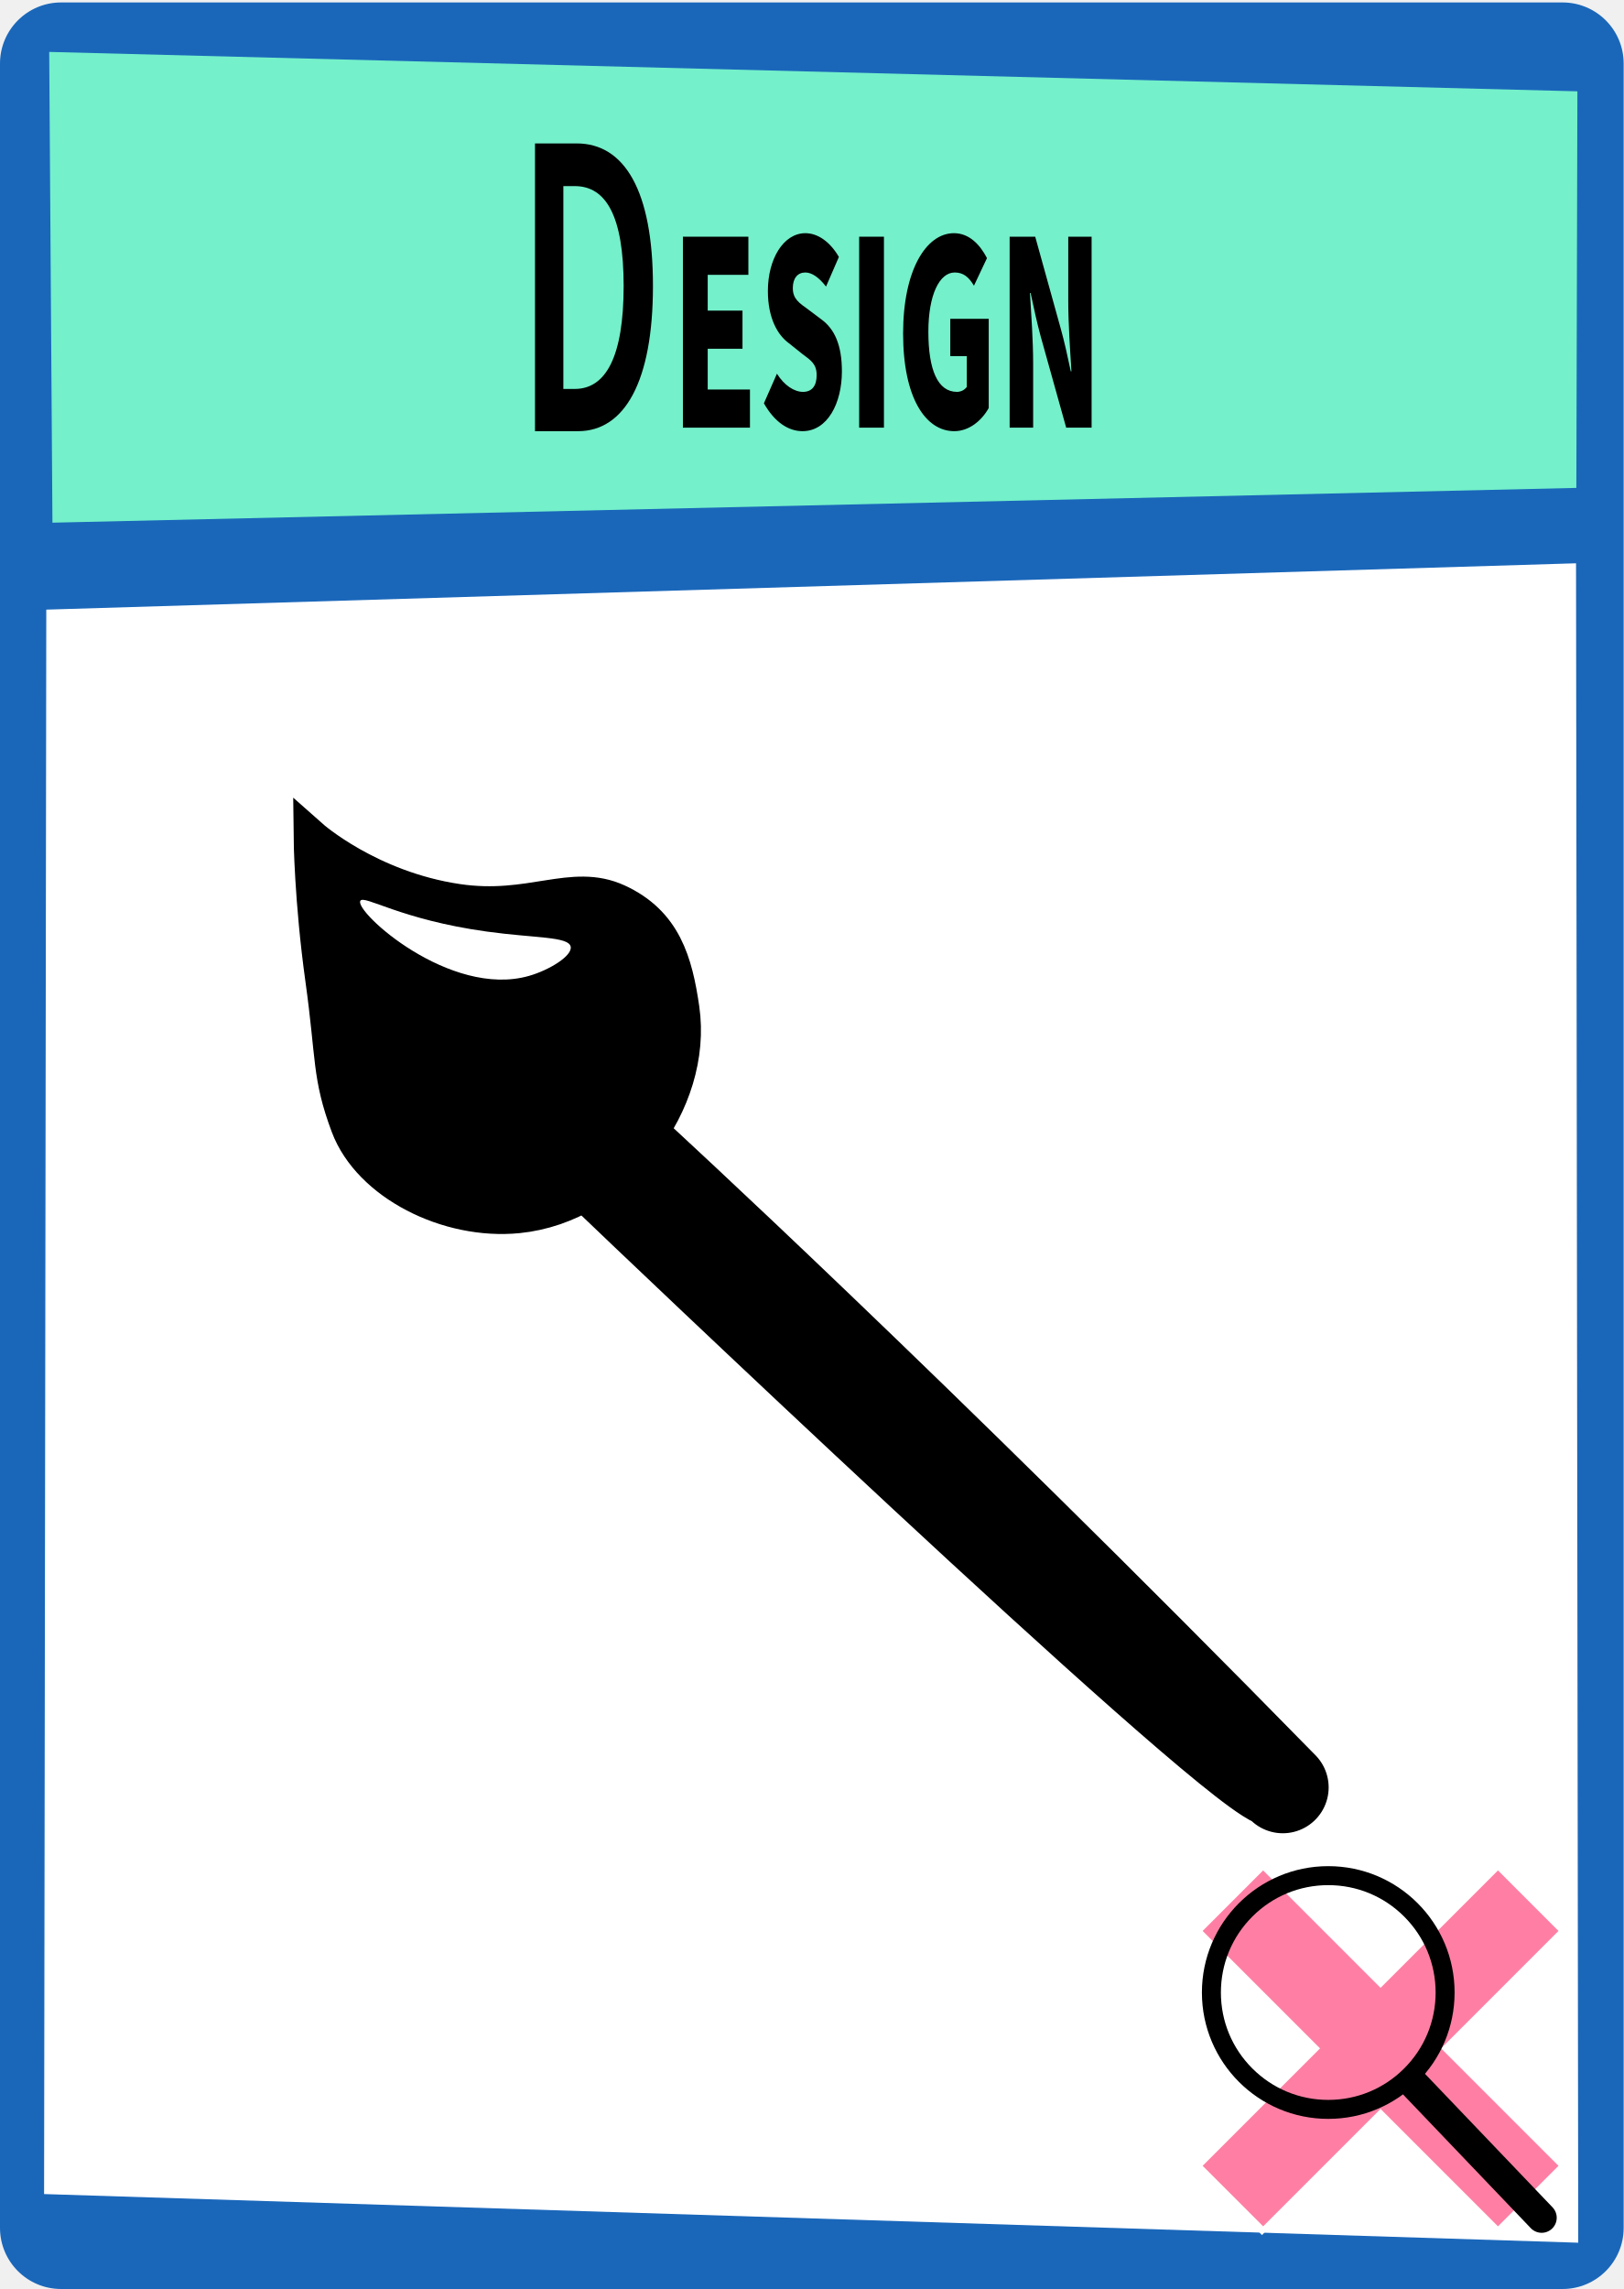
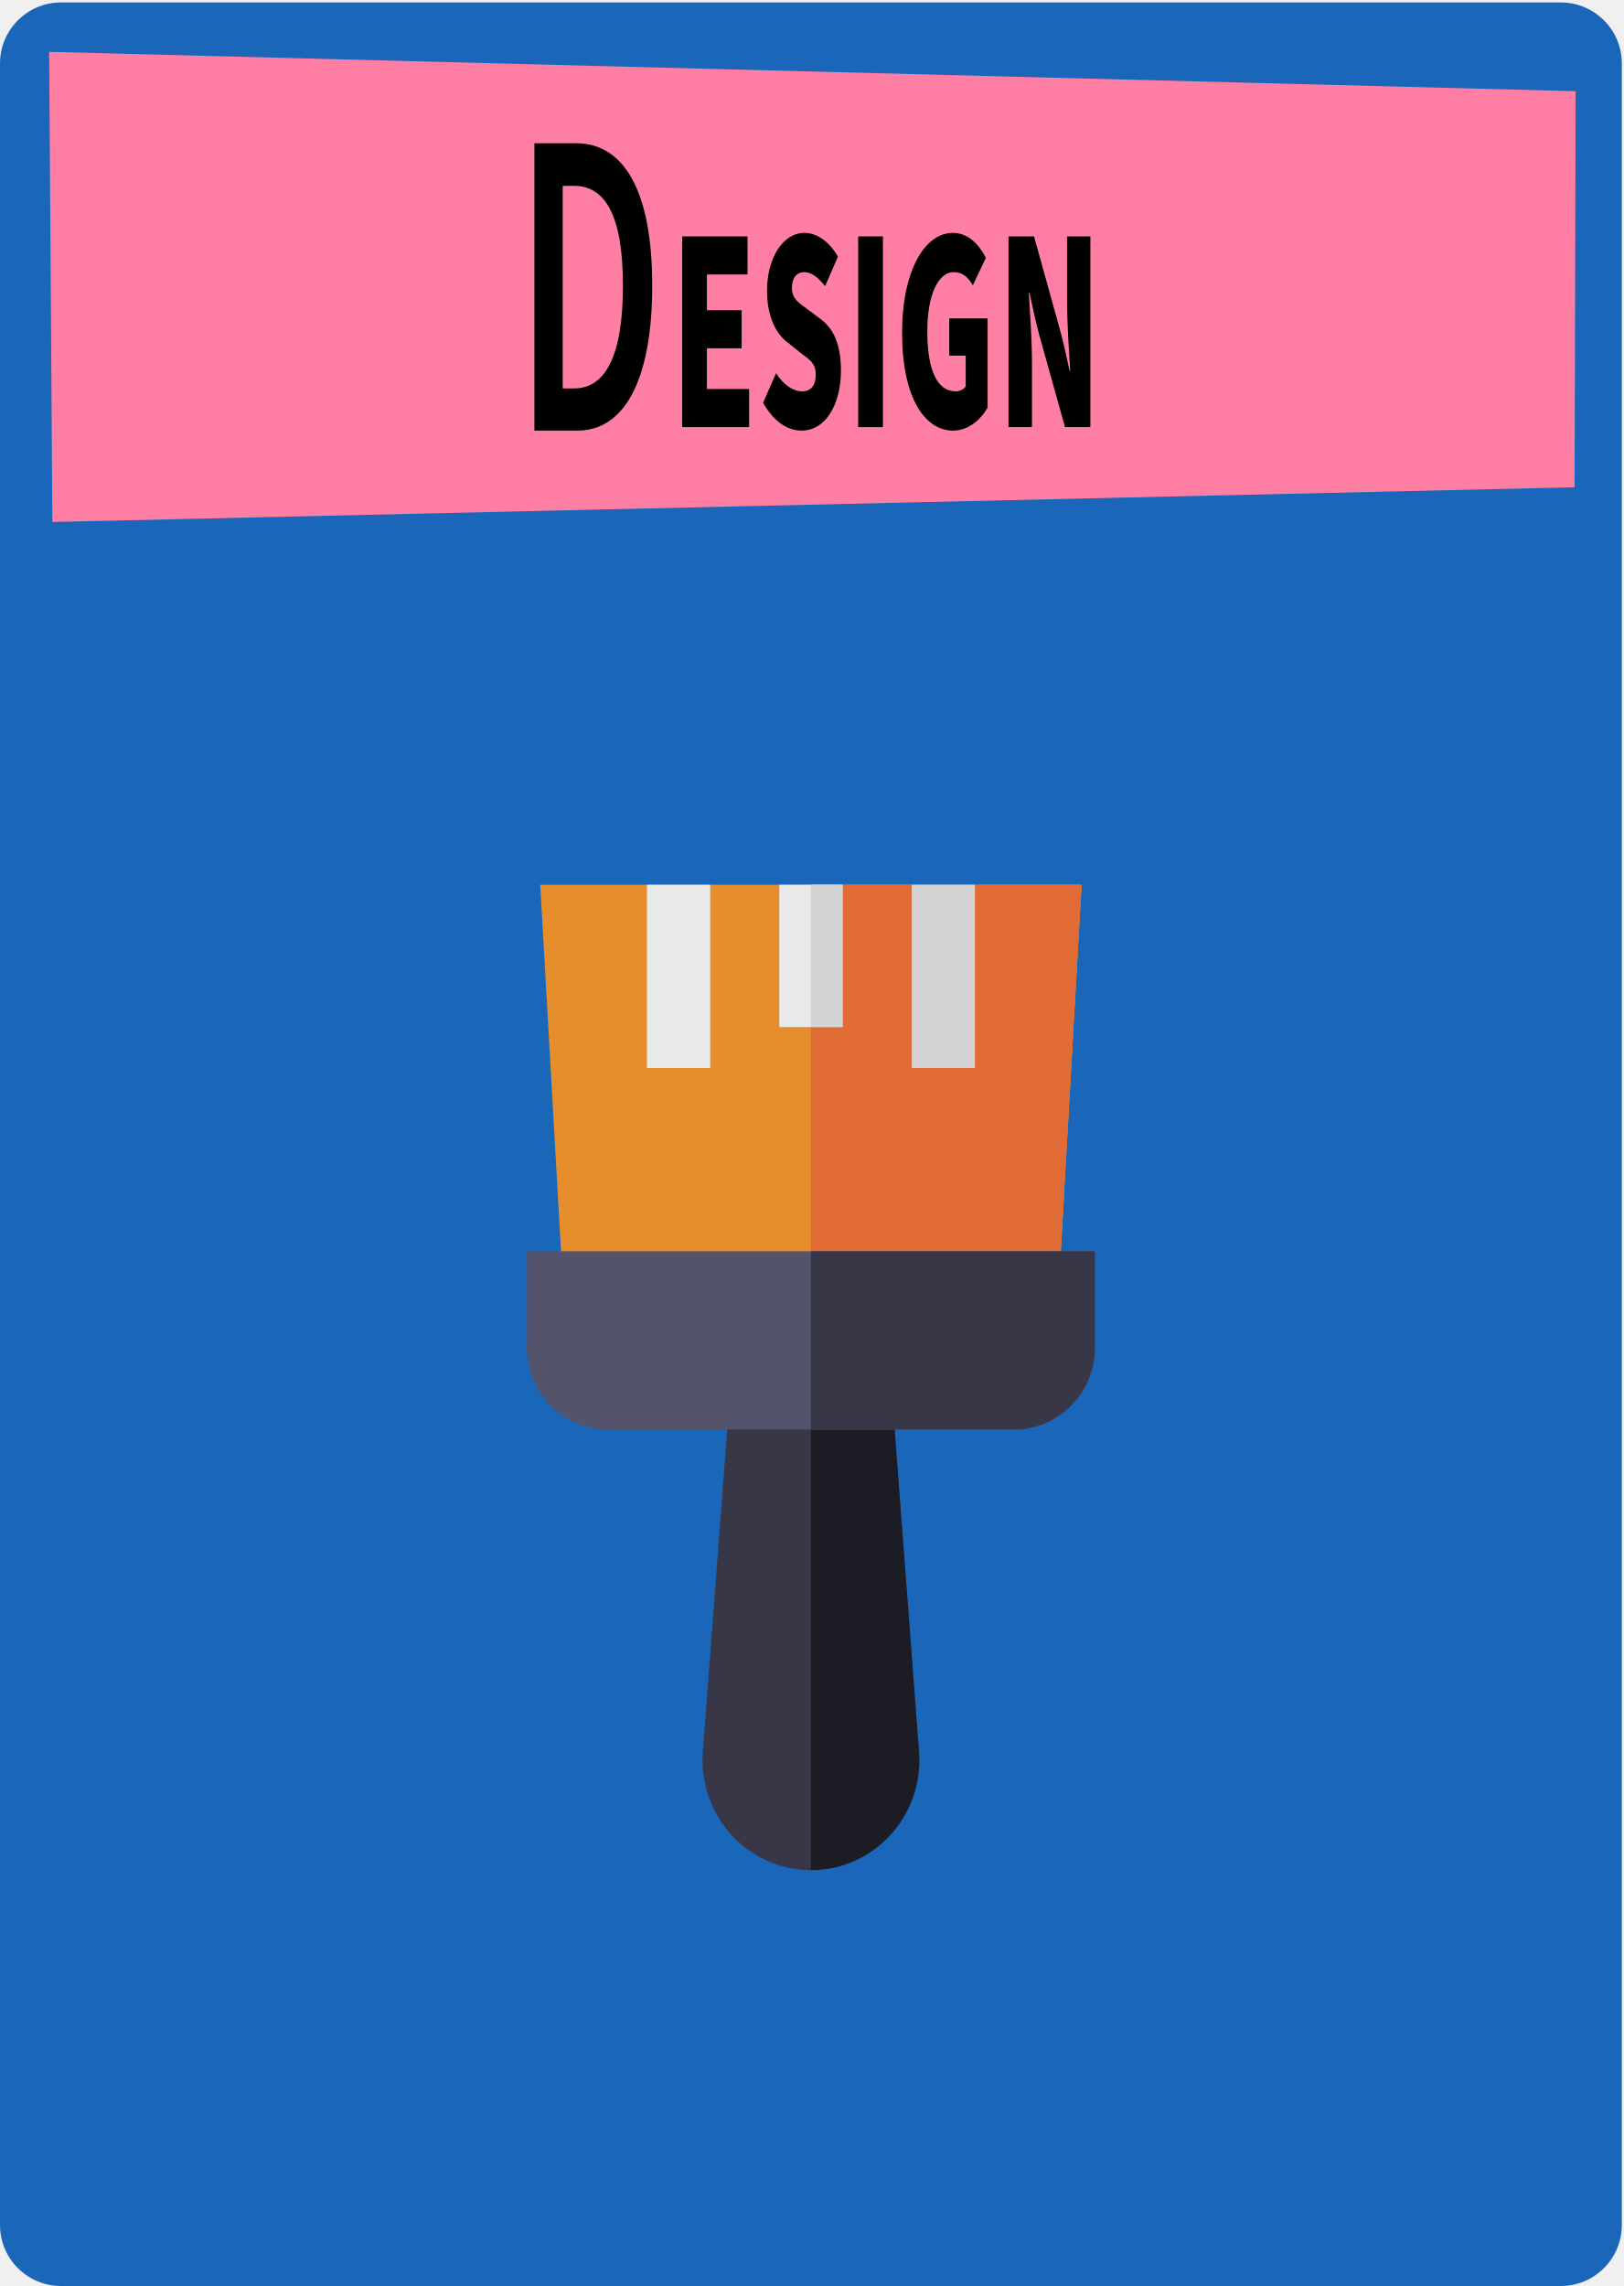
- <svg xmlns="http://www.w3.org/2000/svg" xmlns:ns1="http://www.openswatchbook.org/uri/2009/osb" width="105mm" height="148mm" viewBox="0 0 372.047 524.409" id="svg2" version="1.1">
+ <svg xmlns="http://www.w3.org/2000/svg" xmlns:ns1="http://www.openswatchbook.org/uri/2009/osb" width="105.1mm" height="148mm" viewBox="0 0 372.402 524.409" id="svg2" version="1.1">
  <defs id="defs4">
    <linearGradient id="linearGradient5773" ns1:paint="solid">
      <stop style="stop-color:#e4ffff;stop-opacity:1;" offset="0" id="stop5775" />
    </linearGradient>
  </defs>
  <g id="layer2" style="display:inline" transform="translate(-2.020939,-531.9927)">
    <rect style="fill:#1a67ba;fill-opacity:1;fill-rule:evenodd;stroke:none;stroke-width:1.001px;stroke-linecap:butt;stroke-linejoin:miter;stroke-opacity:1" id="rect3336-3" width="372.043" height="523.848" x="2.021" y="532.554" ry="14" rx="14" />
  </g>
-   <g id="layer22">
-     <path style="opacity:1;fill:#ffffff;fill-opacity:1;fill-rule:evenodd;stroke:none;stroke-width:3.543;stroke-linejoin:round;stroke-miterlimit:4;stroke-dasharray:none;stroke-opacity:1" d="M 10.607,139.665 361.13,129.051 361.635,513.803 10.102,502.658 Z" id="rect5618" />
-   </g>
+   <g id="layer22" />
  <g id="layer3">
-     <path style="opacity:1;fill:#74f0ca;fill-opacity:1;fill-rule:evenodd;stroke:none;stroke-width:3.543;stroke-linejoin:round;stroke-miterlimit:4;stroke-dasharray:none;stroke-opacity:1" d="M 11.275,11.896 361.443,20.921 361.202,111.778 12.015,119.745 Z" id="rect4272" />
+     <path style="opacity:1;fill:#ff7fa4;fill-opacity:1;fill-rule:evenodd;stroke:none;stroke-width:3.543;stroke-linejoin:round;stroke-miterlimit:4;stroke-dasharray:none;stroke-opacity:1" d="M 11.275,11.896 361.443,20.921 361.202,111.778 12.015,119.745 Z" id="rect4272" />
  </g>
  <g id="layer11" style="display:inline">
-     <g id="g4314" transform="translate(-9.428576,422.6429)" style="stroke:#ffffff;stroke-opacity:1">
-       <rect transform="matrix(0.7071068,-0.7071068,0.7071068,0.7071068,0,0)" y="253.529" x="149.139" height="19.608" width="95.708" id="rect4279" style="opacity:1;fill:none;fill-opacity:1;fill-rule:evenodd;stroke:#ffffff;stroke-width:2.446;stroke-miterlimit:4;stroke-dasharray:none;stroke-opacity:1" />
-       <rect transform="matrix(-0.7071068,-0.7071068,0.7071068,-0.7071068,0,0)" y="187.189" x="-311.187" height="19.608" width="95.708" id="rect4279-5" style="opacity:1;fill:none;fill-opacity:1;fill-rule:evenodd;stroke:#ffffff;stroke-width:2.446;stroke-miterlimit:4;stroke-dasharray:none;stroke-opacity:1" />
-     </g>
-     <g id="g4318" style="fill:#ff7fa4;fill-opacity:1;stroke:none" transform="translate(-195.3003,361.5602)">
-       <rect transform="matrix(0.7071068,-0.7071068,0.7071068,0.7071068,0,0)" y="428.152" x="237.761" height="19.608" width="95.708" id="rect4279-3" style="opacity:1;fill:#ff7fa4;fill-opacity:1;fill-rule:evenodd;stroke:none;stroke-width:2.446;stroke-miterlimit:4;stroke-dasharray:none;stroke-opacity:1" />
-       <rect transform="matrix(-0.7071068,-0.7071068,0.7071068,-0.7071068,0,0)" y="275.811" x="-485.81" height="19.608" width="95.708" id="rect4279-5-5" style="opacity:1;fill:#ff7fa4;fill-opacity:1;fill-rule:evenodd;stroke:none;stroke-width:2.446;stroke-miterlimit:4;stroke-dasharray:none;stroke-opacity:1" />
-     </g>
    <text xml:space="preserve" style="font-style:normal;font-weight:normal;line-height:0%;font-family:sans-serif;letter-spacing:0px;word-spacing:0px;fill:#000000;fill-opacity:1;stroke:none;stroke-width:1px;stroke-linecap:butt;stroke-linejoin:miter;stroke-opacity:1" x="-309.107" y="23.879" id="text4218">
      <tspan id="tspan4220" x="-309.107" y="23.879" style="font-size:40px;line-height:1.25"> </tspan>
    </text>
  </g>
  <g id="layer18" style="display:inline">
-     <g style="display:inline" id="g4253-7-8" transform="matrix(0.91,0,0,1.68,500.0852,-48.93221)">
-       <g id="g4421" transform="translate(1.766249,107.0801)">
+     <g transform="translate(-3.9805745e-8,45)" id="g983">
+       <path id="path2" d="m 204.905,278.832 h -37.767 l -5.901,77.867 c -1.177,14.71 10.257,27.308 24.785,27.308 v 0 c 14.528,0 25.962,-12.598 24.785,-27.308 z" style="fill:#373748;stroke-width:0.438" />
+       <path id="path4" d="m 204.905,278.832 h -18.884 c 0,0 0,88.739 0,105.175 v 0 c 14.528,0 25.962,-12.598 24.785,-27.308 z" style="fill:#1c1c24;stroke-width:0.438" />
+       <polygon id="polygon6" points="387.218,202.495 398.884,0 113.116,0 124.782,202.495 " style="fill:#e68d2c" transform="matrix(0.4345867,0,0,0.4414852,74.76704,157.9673)" />
+       <polygon id="polygon8" points="387.218,202.495 398.884,0 256,0 256,202.495 " style="fill:#e06b34" transform="matrix(0.4345867,0,0,0.4414852,74.76704,157.9673)" />
+       <rect id="rect10" height="42.034" width="14.511" style="fill:#e9e9e9;stroke-width:0.438" x="148.408" y="157.967" />
+       <rect id="rect12" height="42.034" width="14.511" style="fill:#d4d4d4;stroke-width:0.438" x="209.123" y="157.967" />
+       <rect id="rect14" height="32.638" width="14.511" style="fill:#e9e9e9;stroke-width:0.438" x="178.765" y="157.967" />
+       <rect id="rect16" height="32.638" width="7.256" style="fill:#d4d4d4;stroke-width:0.438" x="186.021" y="157.967" />
+       <path id="path18" d="M 232.65,282.934 H 139.393 c -10.234,0 -18.529,-8.428 -18.529,-18.823 v -22.073 h 130.315 v 22.073 c 0,10.396 -8.295,18.823 -18.529,18.823 z" style="fill:#53536c;stroke-width:0.438" />
+       <path id="path20" d="m 232.65,282.934 h -46.629 v -40.896 h 65.158 v 22.073 c 0,10.396 -8.295,18.823 -18.529,18.823 z" style="fill:#373748;fill-opacity:1;stroke-width:0.438" />
+     </g>
+     <g transform="matrix(0.4595984,0,0,0.4890052,68.36405,148.5923)" id="g22" />
+     <g transform="matrix(0.4595984,0,0,0.4890052,68.36405,148.5923)" id="g24" />
+     <g transform="matrix(0.4595984,0,0,0.4890052,68.36405,148.5923)" id="g26" />
+     <g transform="matrix(0.4595984,0,0,0.4890052,68.36405,148.5923)" id="g28" />
+     <g transform="matrix(0.4595984,0,0,0.4890052,68.36405,148.5923)" id="g30" />
+     <g transform="matrix(0.4595984,0,0,0.4890052,68.36405,148.5923)" id="g32" />
+     <g transform="matrix(0.4595984,0,0,0.4890052,68.36405,148.5923)" id="g34" />
+     <g transform="matrix(0.4595984,0,0,0.4890052,68.36405,148.5923)" id="g36" />
+     <g transform="matrix(0.4595984,0,0,0.4890052,68.36405,148.5923)" id="g38" />
+     <g transform="matrix(0.4595984,0,0,0.4890052,68.36405,148.5923)" id="g40" />
+     <g transform="matrix(0.4595984,0,0,0.4890052,68.36405,148.5923)" id="g42" />
+     <g transform="matrix(0.4595984,0,0,0.4890052,68.36405,148.5923)" id="g44" />
+     <g transform="matrix(0.4595984,0,0,0.4890052,68.36405,148.5923)" id="g46" />
+     <g transform="matrix(0.4595984,0,0,0.4890052,68.36405,148.5923)" id="g48" />
+     <g transform="matrix(0.4595984,0,0,0.4890052,68.36405,148.5923)" id="g50" />
+     <g style="display:inline;fill:#000000" id="g4253-7-8" transform="matrix(0.91,0,0,1.68,500.0852,-48.93221)">
+       <g style="fill:#000000" id="g4421" transform="translate(1.766249,107.0801)">
        <g aria-label=" ESIGN" style="font-style:normal;font-variant:normal;font-weight:normal;font-stretch:normal;line-height:0%;font-family:source-sans;-inkscape-font-specification:source-sans;letter-spacing:0px;word-spacing:0px;fill:#000000;fill-opacity:1;stroke:none;stroke-width:1px;stroke-linecap:butt;stroke-linejoin:miter;stroke-opacity:1" id="text4642">
-           <path d="m -379.349,-19.635 h 16.88 v -5.2 h -10.64 v -5.56 h 8.76 v -5.2 h -8.76 v -4.88 h 10.24 v -5.2 h -16.48 z" style="font-style:normal;font-variant:normal;font-weight:bold;font-stretch:normal;font-family:'Source Sans Pro';-inkscape-font-specification:'Source Sans Pro Bold'" id="path10519" />
-           <path d="m -349.237,-19.155 c 6.28,0 9.92,-3.8 9.92,-8.16 0,-3.64 -1.92,-5.8 -5.16,-7.08 l -3.24,-1.32 c -2.32,-0.92 -3.96,-1.44 -3.96,-2.96 0,-1.36 1.24,-2.12 3.16,-2.12 1.64,0 3.44,0.68 5.2,1.92 l 3.24,-4.04 c -2.24,-2.08 -5.32,-3.24 -8.44,-3.24 -5.52,0 -9.44,3.52 -9.44,7.88 0,3.76 2.52,6.04 5.28,7.12 l 3.32,1.44 c 2.28,0.92 3.68,1.4 3.68,2.92 0,1.4 -1.08,2.28 -3.44,2.28 -2.2,0 -4.72,-0.88 -6.56,-2.48 l -3.28,4.04 c 2.72,2.6 6.2,3.8 9.72,3.8 z" style="font-style:normal;font-variant:normal;font-weight:bold;font-stretch:normal;font-family:'Source Sans Pro';-inkscape-font-specification:'Source Sans Pro Bold'" id="path10521" />
-           <path d="m -334.974,-19.635 h 6.24 v -26.04 h -6.24 z" style="font-style:normal;font-variant:normal;font-weight:bold;font-stretch:normal;font-family:'Source Sans Pro';-inkscape-font-specification:'Source Sans Pro Bold'" id="path10523" />
-           <path d="m -311.028,-19.155 c 3.68,0 6.88,-1.4 8.68,-3.16 v -12.16 h -9.68 v 5.08 h 4.16 v 4.2 c -0.56,0.44 -1.56,0.68 -2.48,0.68 -4.84,0 -7.2,-3 -7.2,-8.2 0,-5.04 2.8,-8.08 6.64,-8.08 2.2,0 3.56,0.64 4.84,1.8 l 3.28,-3.76 c -1.8,-1.88 -4.52,-3.4 -8.32,-3.4 -6.96,0 -12.8,5 -12.8,13.68 0,8.8 5.68,13.32 12.88,13.32 z" style="font-style:normal;font-variant:normal;font-weight:bold;font-stretch:normal;font-family:'Source Sans Pro';-inkscape-font-specification:'Source Sans Pro Bold'" id="path10525" />
-           <path d="m -297.083,-19.635 h 5.92 v -8.76 c 0,-3.12 -0.48,-6.72 -0.8,-9.6 h 0.16 c 0.8,2.04 1.64,4.12 2.52,5.88 l 6.44,12.48 h 6.4 v -26.04 h -5.88 v 8.76 c 0,3.08 0.48,6.8 0.8,9.6 h -0.16 c -0.8,-2.04 -1.64,-4.12 -2.56,-5.88 l -6.4,-12.48 h -6.44 z" style="font-style:normal;font-variant:normal;font-weight:bold;font-stretch:normal;font-family:'Source Sans Pro';-inkscape-font-specification:'Source Sans Pro Bold'" id="path10527" />
+           <path d="m -379.349,-19.635 h 16.88 v -5.2 h -10.64 v -5.56 h 8.76 v -5.2 h -8.76 v -4.88 h 10.24 v -5.2 h -16.48 z" style="font-style:normal;font-variant:normal;font-weight:bold;font-stretch:normal;font-family:'Source Sans Pro';-inkscape-font-specification:'Source Sans Pro Bold';fill:#000000" id="path10519" />
+           <path d="m -349.237,-19.155 c 6.28,0 9.92,-3.8 9.92,-8.16 0,-3.64 -1.92,-5.8 -5.16,-7.08 l -3.24,-1.32 c -2.32,-0.92 -3.96,-1.44 -3.96,-2.96 0,-1.36 1.24,-2.12 3.16,-2.12 1.64,0 3.44,0.68 5.2,1.92 l 3.24,-4.04 c -2.24,-2.08 -5.32,-3.24 -8.44,-3.24 -5.52,0 -9.44,3.52 -9.44,7.88 0,3.76 2.52,6.04 5.28,7.12 l 3.32,1.44 c 2.28,0.92 3.68,1.4 3.68,2.92 0,1.4 -1.08,2.28 -3.44,2.28 -2.2,0 -4.72,-0.88 -6.56,-2.48 l -3.28,4.04 c 2.72,2.6 6.2,3.8 9.72,3.8 z" style="font-style:normal;font-variant:normal;font-weight:bold;font-stretch:normal;font-family:'Source Sans Pro';-inkscape-font-specification:'Source Sans Pro Bold';fill:#000000" id="path10521" />
+           <path d="m -334.974,-19.635 h 6.24 v -26.04 h -6.24 z" style="font-style:normal;font-variant:normal;font-weight:bold;font-stretch:normal;font-family:'Source Sans Pro';-inkscape-font-specification:'Source Sans Pro Bold';fill:#000000" id="path10523" />
+           <path d="m -311.028,-19.155 c 3.68,0 6.88,-1.4 8.68,-3.16 v -12.16 h -9.68 v 5.08 h 4.16 v 4.2 c -0.56,0.44 -1.56,0.68 -2.48,0.68 -4.84,0 -7.2,-3 -7.2,-8.2 0,-5.04 2.8,-8.08 6.64,-8.08 2.2,0 3.56,0.64 4.84,1.8 l 3.28,-3.76 c -1.8,-1.88 -4.52,-3.4 -8.32,-3.4 -6.96,0 -12.8,5 -12.8,13.68 0,8.8 5.68,13.32 12.88,13.32 z" style="font-style:normal;font-variant:normal;font-weight:bold;font-stretch:normal;font-family:'Source Sans Pro';-inkscape-font-specification:'Source Sans Pro Bold';fill:#000000" id="path10525" />
+           <path d="m -297.083,-19.635 h 5.92 v -8.76 c 0,-3.12 -0.48,-6.72 -0.8,-9.6 h 0.16 c 0.8,2.04 1.64,4.12 2.52,5.88 l 6.44,12.48 h 6.4 v -26.04 h -5.88 v 8.76 c 0,3.08 0.48,6.8 0.8,9.6 h -0.16 c -0.8,-2.04 -1.64,-4.12 -2.56,-5.88 l -6.4,-12.48 h -6.44 z" style="font-style:normal;font-variant:normal;font-weight:bold;font-stretch:normal;font-family:'Source Sans Pro';-inkscape-font-specification:'Source Sans Pro Bold';fill:#000000" id="path10527" />
        </g>
        <g aria-label="D" style="font-style:normal;font-weight:normal;line-height:0%;font-family:sans-serif;letter-spacing:0px;word-spacing:0px;fill:#000000;fill-opacity:1;stroke:none;stroke-width:1px;stroke-linecap:butt;stroke-linejoin:miter;stroke-opacity:1" id="text4249-1-2">
-           <path d="m -416.597,-19.155 h 10.86 c 11.64,0 18.84,-6.72 18.84,-19.8 0,-13.02 -7.2,-19.44 -19.2,-19.44 h -10.5 z m 7.14,-5.76 v -27.66 h 2.88 c 7.8,0 12.3,4.02 12.3,13.62 0,9.66 -4.5,14.04 -12.3,14.04 z" style="font-style:normal;font-variant:normal;font-weight:600;font-stretch:normal;font-size:60px;line-height:1.25;font-family:'Source Sans Pro';-inkscape-font-specification:'Source Sans Pro Semi-Bold'" id="path10530" />
+           <path d="m -416.597,-19.155 h 10.86 c 11.64,0 18.84,-6.72 18.84,-19.8 0,-13.02 -7.2,-19.44 -19.2,-19.44 h -10.5 z m 7.14,-5.76 v -27.66 h 2.88 c 7.8,0 12.3,4.02 12.3,13.62 0,9.66 -4.5,14.04 -12.3,14.04 z" style="font-style:normal;font-variant:normal;font-weight:600;font-stretch:normal;font-size:60px;line-height:1.25;font-family:'Source Sans Pro';-inkscape-font-specification:'Source Sans Pro Semi-Bold';fill:#000000" id="path10530" />
        </g>
      </g>
    </g>
-     <g id="g6619" transform="matrix(0.15,0,0,0.15,256.8044,410.1345)">
-       <g id="g6606">
-         <path id="path6608" d="m 317,145 c 43.81,0 84.99,17.06 115.97,48.03 C 463.95,224 481,265.19 481,309 481,352.81 463.94,393.99 432.97,424.97 402,455.95 360.81,473 317,473 273.19,473 232.01,455.94 201.03,424.97 170.05,394 153,352.81 153,309 153,265.19 170.06,224.01 201.03,193.03 232,162.05 273.19,145 317,145 m 0,-29 c -106.59,0 -193,86.41 -193,193 0,106.59 86.41,193 193,193 106.59,0 193,-86.41 193,-193 0,-106.59 -86.41,-193 -193,-193 l 0,0 z" />
-       </g>
-       <line id="line6610" y2="450.5" x2="449.5" y1="653" x1="643" class="st0" style="fill:none;stroke:#000000;stroke-width:46;stroke-linecap:round;stroke-miterlimit:10" />
-     </g>
-     <g id="g5382" transform="matrix(0.4470652,0,0,0.4470652,-0.00690082,133.8775)">
-       <path id="path5369" d="m 657.5,616.5 c -190,-194 -333,-325 -333,-325 l -6,19 c 0,0 301.06,287.7 335,303" style="fill:#ffffff;stroke:#000000;stroke-width:47;stroke-linecap:round;stroke-miterlimit:10" />
-       <path id="path5371" d="m 159.5,129.5 c 0,0 29.66,26.3 75,33 37.56,5.55 58.75,-10.7 82,0 23.82,10.96 29.53,31.03 33,55 6.91,47.74 -32.75,100.88 -84,106 -35.99,3.59 -76.01,-16.67 -87,-46 -9.67,-25.81 -7.39,-34.68 -13,-75 -5.68,-40.78 -6,-73 -6,-73 z" style="fill:#000000;stroke:#000000;stroke-width:18;stroke-linecap:round;stroke-miterlimit:10" />
-       <path id="path5373" d="m 249.48,177.92 c 24.98,3.45 41.94,2.48 43.03,7.74 0.96,4.63 -10.84,11.99 -21.44,15 -40.46,11.48 -89.49,-32.95 -86.37,-38.47 1.84,-3.29 20.6,9.63 64.78,15.73 z" style="fill:#ffffff;stroke:none" />
-     </g>
  </g>
</svg>
